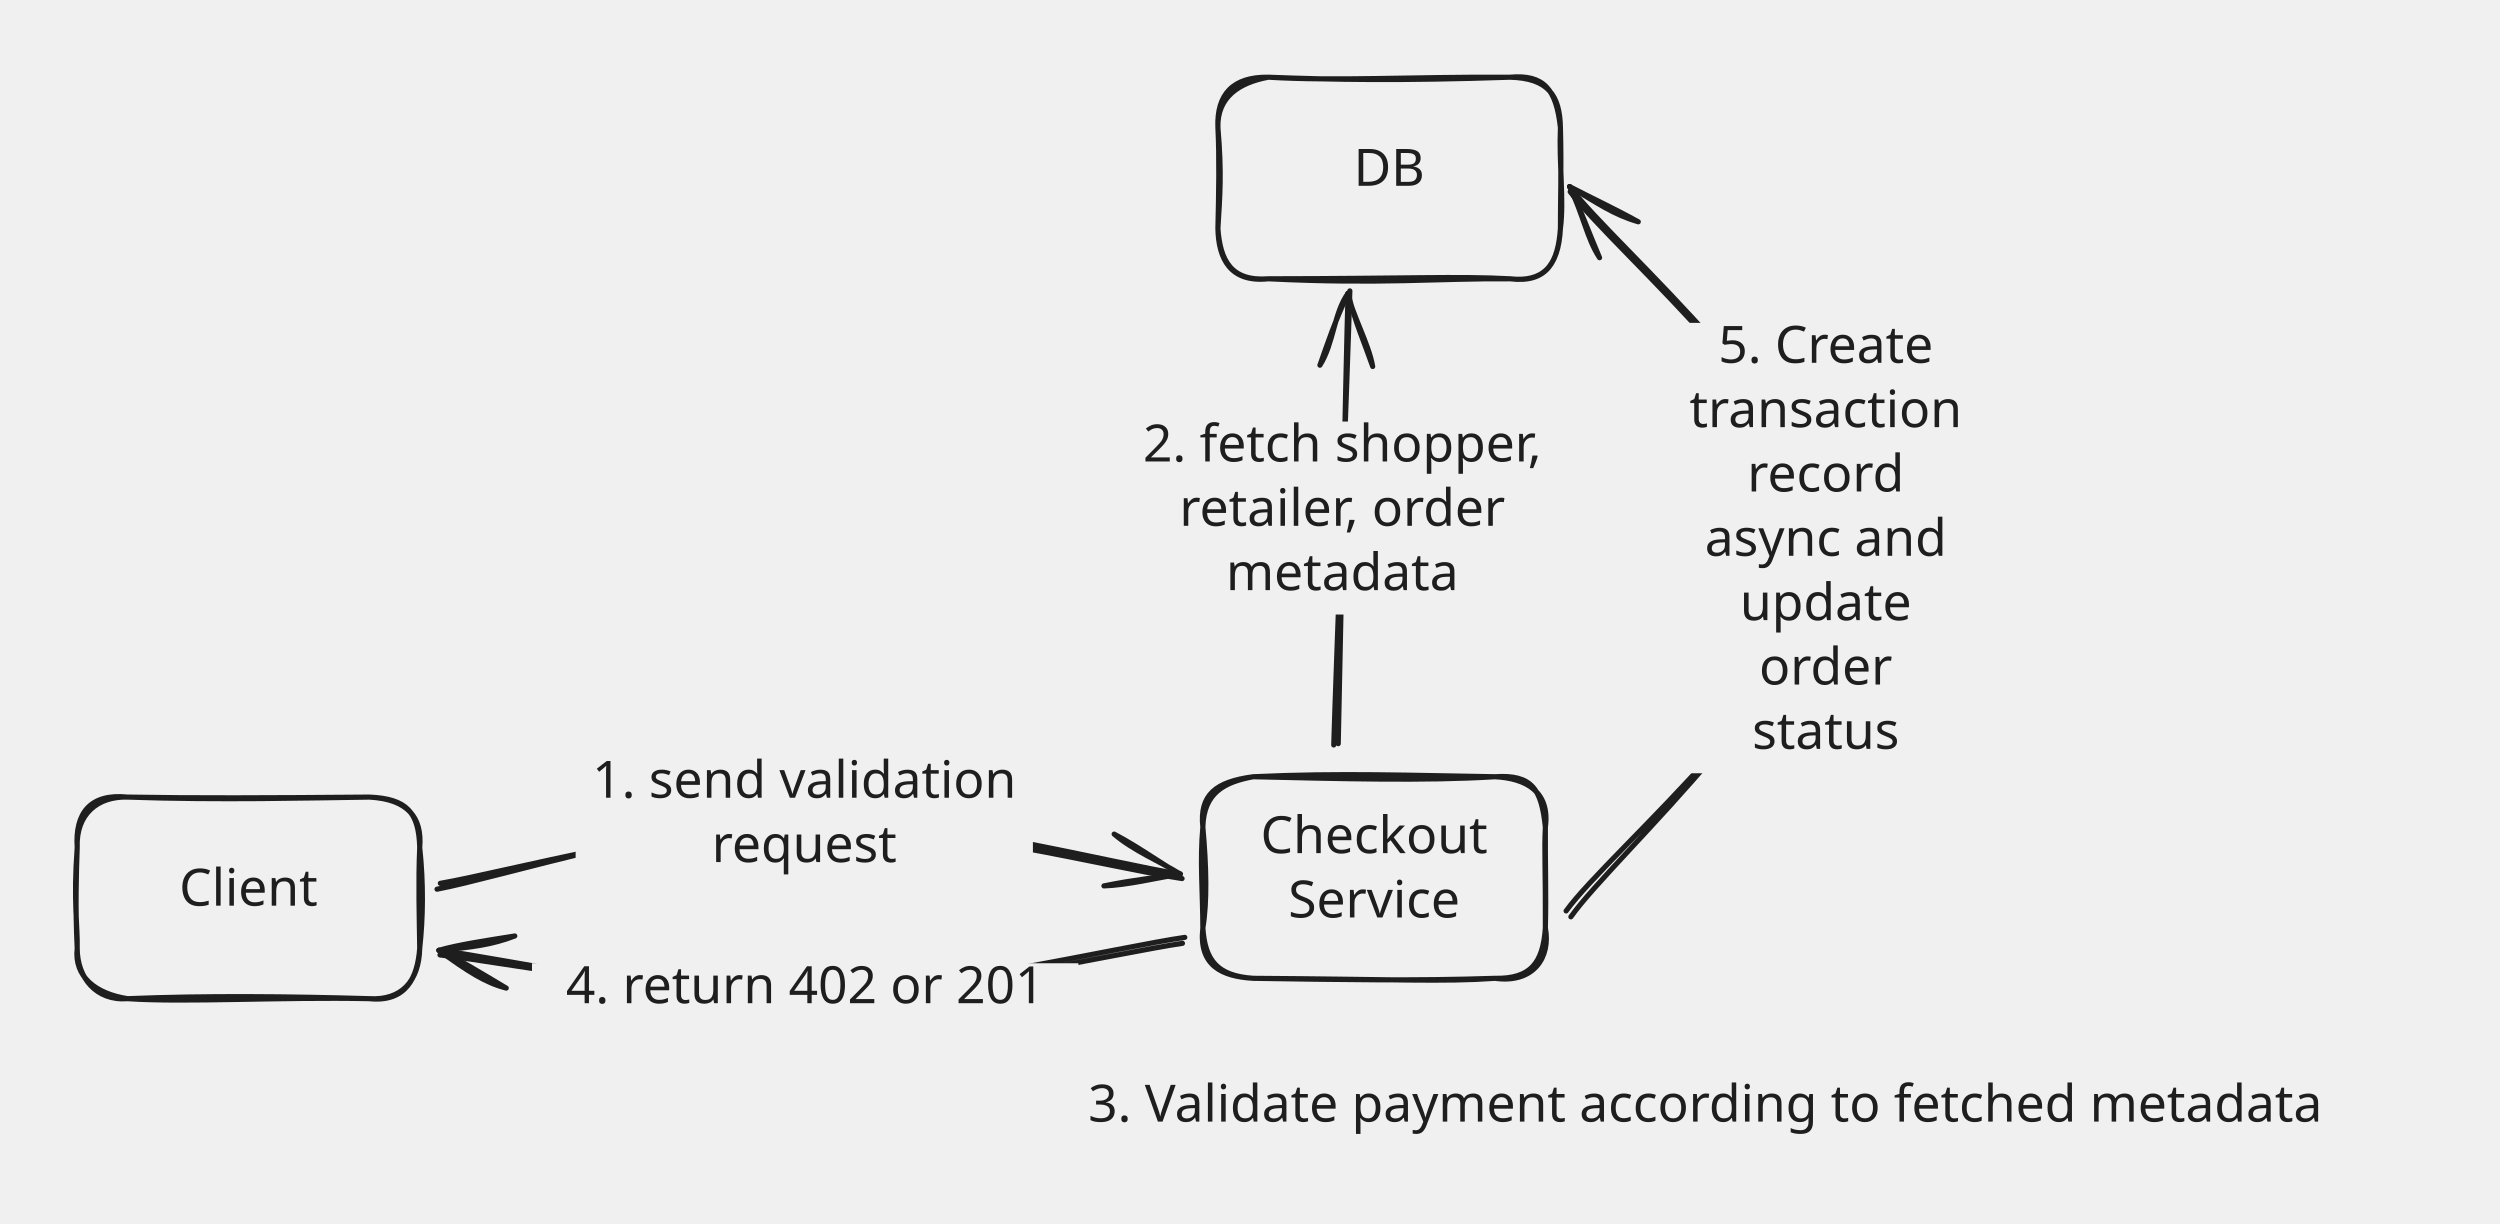
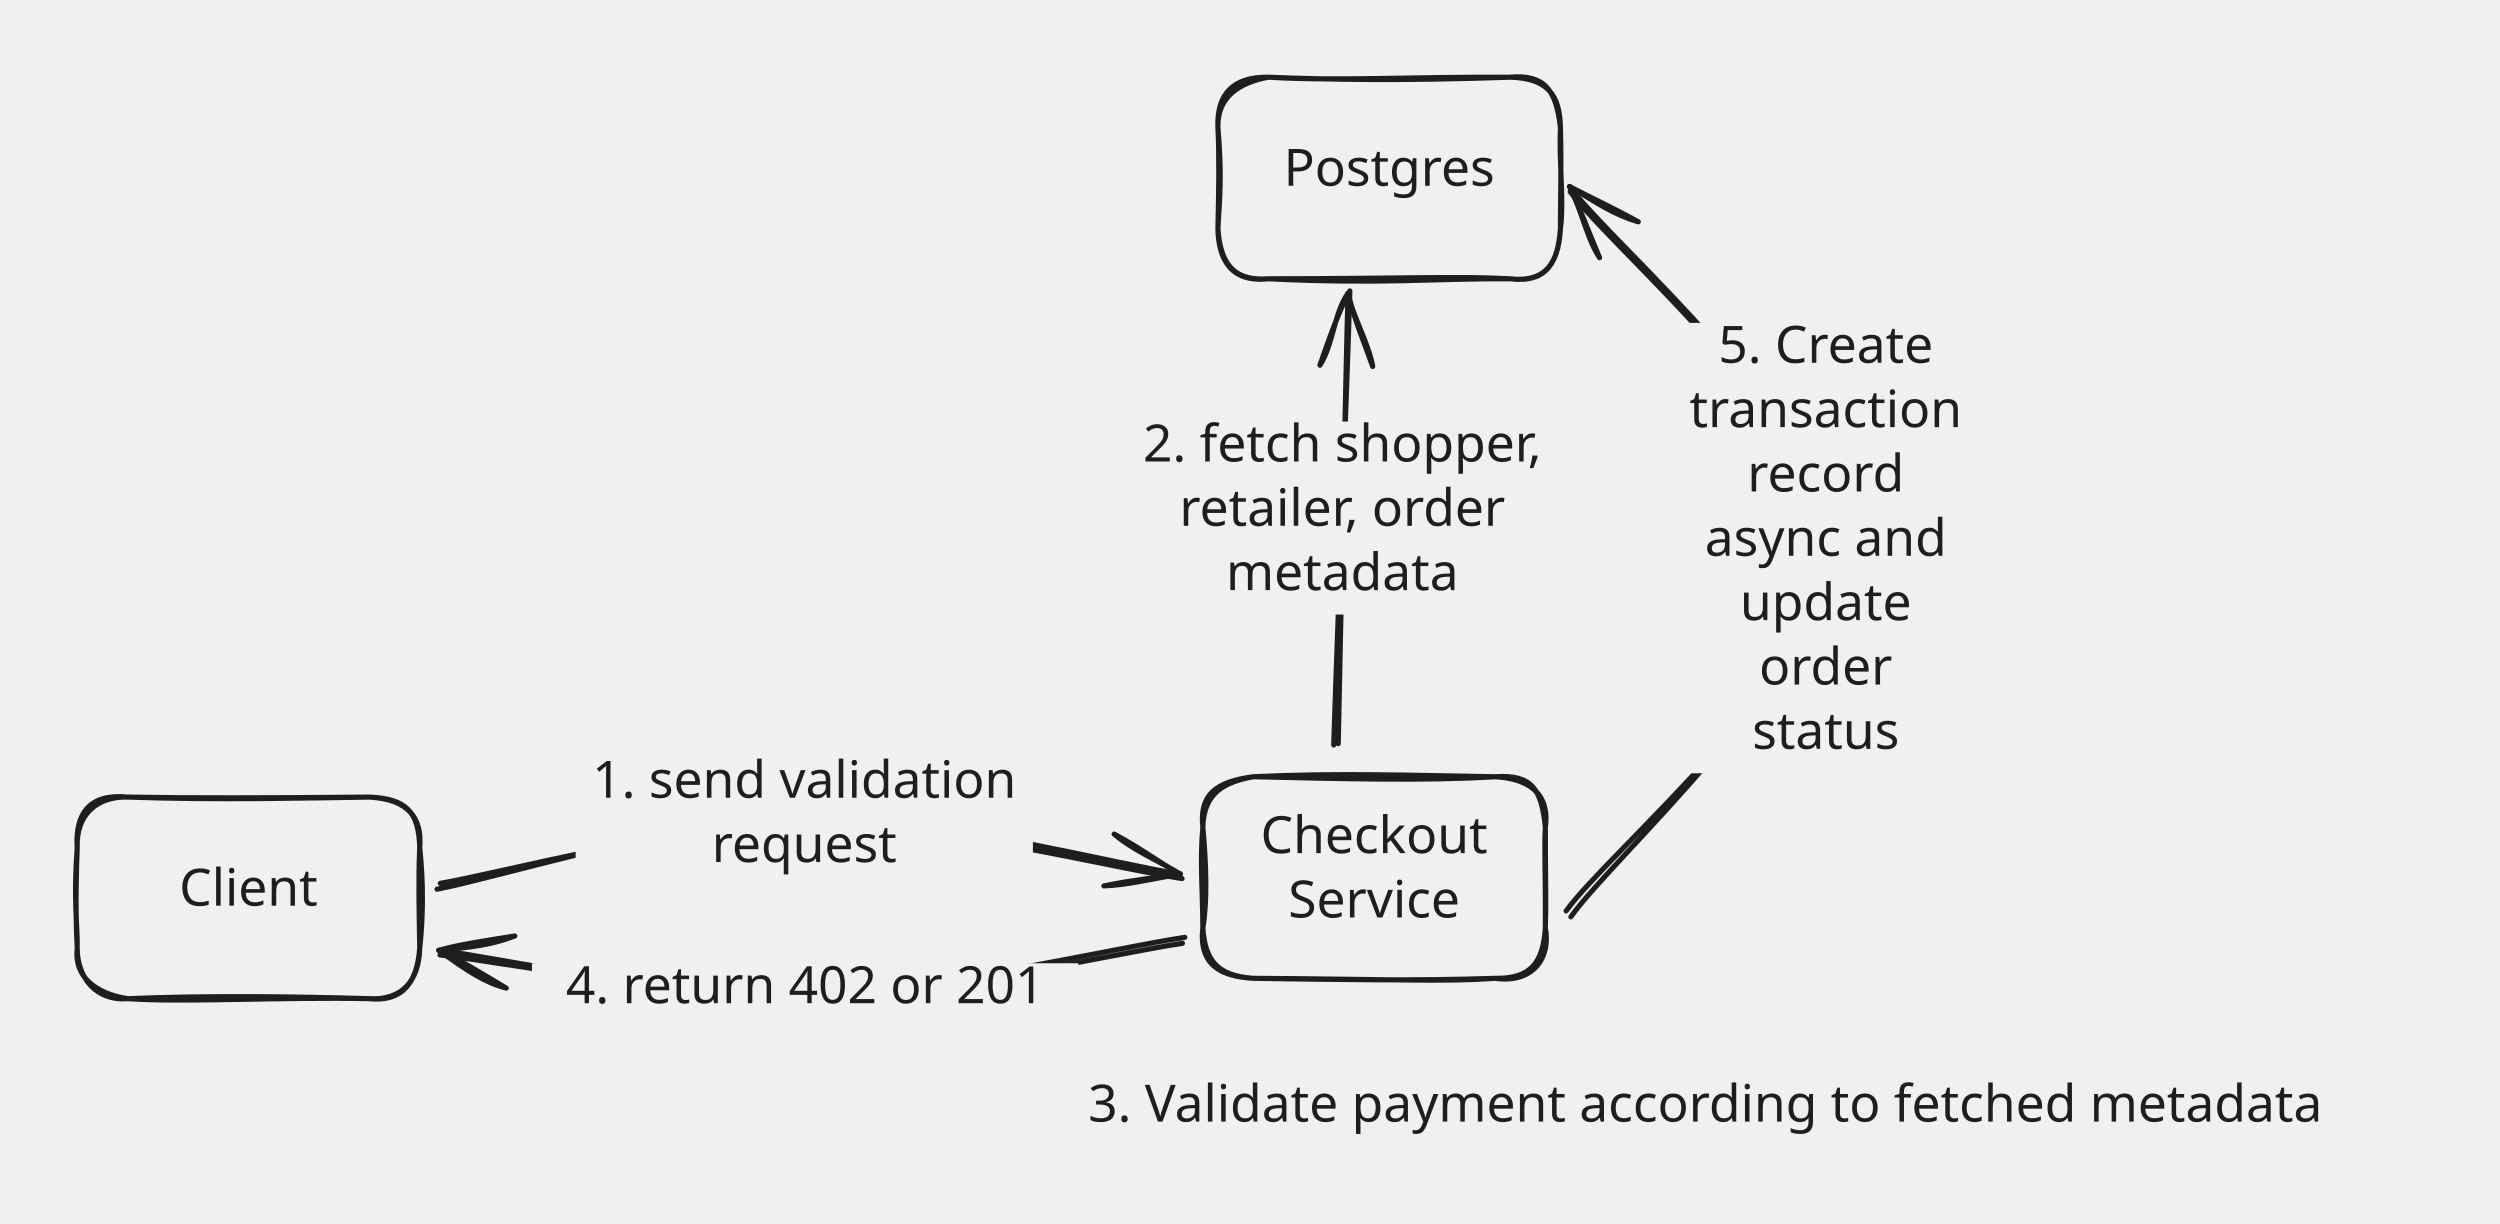
<svg xmlns="http://www.w3.org/2000/svg" version="1.1" viewBox="0 0 971.433 475.302" width="971.433" height="475.302">
  
-   eyJ2ZXJzaW9uIjoiMSIsImVuY29kaW5nIjoiYnN0cmluZyIsImNvbXByZXNzZWQiOnRydWUsImVuY29kZWQiOiJ4nN1bW1PbSFx1MDAxM33nV7j4XsPs3HoueUtMXHUwMDAyXHUwMDA0ctmQhMuyRcm2sFx1MDAxNWzJK8nctvLft0dcdTAwMDYk2bKxiVxy5lOqYjOSRq2ZPt2nz4z/XavV1tPrvr/+urbuXzW9btCKvcv1V679wo+TIFxu8Vx1MDAxNM/+TqJB3Myu7KRpP3n9x1x1MDAxZl6/T9pB2oiic9KMesPb/K7f88M0wVx1MDAwYv/Cv2u1f7P/XHUwMDBiXHUwMDBmiv1m6oXtrp/dkJ3Kn6XpaOOnKMxcdTAwMWXLlKbCWEbV/Vx1MDAxNUGyiY9L/Vx1MDAxNp4+87qJn59xTev9dz9/fnizuXtxunPRXHUwMDBmjv88Ulx1MDAwN0eQP/Us6Hb30+tuZlVcdTAwMTLhy+fnkjSOzv2DoJV27kag0D7prjhcdTAwMWG0O6GfuLdn961R32tcdTAwMDbptWuj+etccofgdS1vucK/Nlx1MDAxOCNWW6aZXHUwMDA2brlVxtyfdz1oXHUwMDAxhFx1MDAwMzCjrTHcsFHL6lE3ip1l/2O++5fb1vCa5200MGzdX5PGXpj0vVx1MDAxOOcrv+7y9p2ZXHUwMDEwhFx1MDAxYVx1MDAwM1Jcci3R91d0/KDdSZ0xhlxiPFx1MDAxOL+1XHUwMDA1cmP8bFKY0JJasCY305nQ32ll/vF3Plx1MDAxNbHX83fcLeGg2y2OZ9i6XHUwMDFkzzs/yj1J3Lb8yt/RXf9u1Fx1MDAwM4teWPLE1L/KX7zgN2pcdTAwMDO+XHUwMDFkXHUwMDFjN083bFx1MDAwMF8vePdG/Phwun5/3a9X1d1cdTAwMGVv3qD2QG2107T7dee4uX/AP/2ApPyUu+d7cVx1MDAxY13O2m/3+st2e/u80Vx1MDAxZaRduFaHl3V+czFbv7ff8uFcdTAwMWX0W95cdTAwMTA26GhUXHRluZGQXHUwMDAzq1x1MDAxYoTno3PRjZrnOdLWXG5cdTAwMDaPIbw0rlx1MDAwNXDLieCWYJVWis9cZu3qKVppaHNNgFx1MDAwMYKFXHUwMDFhK1x1MDAwMKQuXHUwMDAzWyHwOTNSSsMlZ3ZpwFx1MDAwNkmotVZcdTAwMDJVRoBcdTAwMTVcdTAwMWHGkT1cdTAwMGVlrilIy1x1MDAwNf19JJdOjEF2ipdqrUHJObw0typcbtP94MZNXG6npdb3Xi/oXpcmNXNfXHUwMDFjxXo3KFxyoGt/01xy2s6V15t4yo9LXp5cdTAwMDaYQe8v6Fx1MDAwNa1WMcc18WFeXHUwMDEw+vHOLLkpioN2XHUwMDEwet1vXHUwMDEzbMF397fvZouRwnw1vMR3Z7Nhm1xu06mJmEk52nqfiSXOhbRgZofrVeP7x+RcdTAwMWS8jVx1MDAwND/c+9k/tN7e3tZqw1VyIJJZrlxmXCKWU5ZHx1xmrohmIYU2XHUwMDE0MFNrw0bsWrE8rDHkSCpEPqcvIVx1MDAwZlx1MDAwM2xdNT+edeTh26Ob8OO7trTfXHUwMDBmnjtcdTAwMGYnjW9i8HG7flrn5++Prlx1MDAxYT9cdTAwMGa2XHUwMDFhg+fN71P7/bxccm/Ok883ffWm2TmKg93j4z27IN6gmVDK5lxmdUm8gXE22npcdTAwMWaLwFIhsSqYPVx1MDAxNlV71WrHXCIpiFx1MDAwMFx1MDAwMVx1MDAwNjO2XHUwMDBiSHkvWSySXGaZXHUwMDA1xWhEXHUwMDE5zkuhYlh0LLKaIDOx1CqlsTSpYlx1MDAwZZBbflx1MDAxN3woXHUwMDA2Jlx1MDAxMHJcdTAwMDE1wKOZg0HeMJef/iZz6PjN82iQ1k7CfT++XGKa/pJYxFx1MDAwM3l1jEXc2TVm1Ux8QvLH84lcIqNcdTAwMWTDsJJaS1Pgllx1MDAwZmF4V/GzuDPY/nxcdTAwMWPaXqtJ21x1MDAxNK5cdTAwMWIrjmGBw4rYpYprg1x1MDAxY9+UXHSFXHUwMDA0IMBcdTAwMTVcdTAwMTVMWslkQeVYRUKhLFx1MDAwM4mnX1x1MDAxNp+QV3tJc5tu9lx1MDAwNIX6XHUwMDFlnO5smcNcdTAwMWbPnff/XHUwMDBm8jOnYlwitlx1MDAxNdaywsJcdTAwMWP5uXqWVlx1MDAxYtuGXHUwMDEzLbnEjGgssLJk505mdYRcdTAwMWVH04KhLSjBwbZGMkHNzKU945jQXHUwMDE51jrPWdtcdTAwMWKuOFx1MDAxN3N46u9l6M23S8rIXHUwMDBmZKbRjFxctGNcdTAwMTE1/TBEVHHoQkZcdTAwMTlcdTAwMTXfjOSGKjO7sD69tlpJiDJuiNaIXG6htFx1MDAxMVx1MDAwNvInXHUwMDBm1TdLhHGFXHUwMDA0XHUwMDAwl1xullfOc2OI1Fx1MDAxNqOA1VxuXHUwMDE0r0KoJMJcbpOlZ8q1KsTOO8RcdTAwMDJcdTAwMDUn3ql8ylx1MDAxNph/+bLyb7Lf/+bvXHUwMDBl6vz0n41NXHUwMDE1XHUwMDFj9f5sfr2YT6fGYeGPUlx1MDAwMJPUi9O3QdhcbsJ2+a1vV6xmkeWyuNJcdTAwMWO4IcBIXHUwMDBiXFxzjv7CuKRMWV64qu31nVdcdTAwMTGFcVWbW4+jZmxg/bD1sE3TSX7BplxySjBcdTAwMTVLYOhd6Ddaq3GbXGZxplx1MDAxYaNcdTAwMDRwQDeDMZu6XpLWo14vSHHov0RBmI5cdTAwMGVxNpZvXFyk6fjemHPhO1x1MDAxNc+NhqS+67HsRH9cdTAwMTVcXIVcdTAwMTb9ht5///tV5dWYtUhcdTAwMTlG7thcdTAwMThH0ENcdTAwMWRNhGXWnyBguFx1MDAxMFRcdTAwMThGjWJWyry/teLn3MzJjDbeXHUwMDA1ZfQtjb4ze0lUXHKu1Y7JRlx1MDAxMCmoxU9cclxuqMnz/1DX4ERRVlxuklx1MDAwYi+GNIJcdTAwMTSJmaaKYkU0q6QhuFx1MDAwNSnV8zImdG7zdKshjNRcdTAwMTKEdu3C7Vx1MDAxMvBSdNXaSVx1MDAxOPv/XGb8ZFlrJFx1MDAwZtCMUS5VYeGYfYvQOSZyLDFcdTAwMTnNimLuYmp2ijW93FxcSThLxFx1MDAxMlx1MDAxMyDxNbNDjiyZMEEsplx1MDAxZMWXLVNKYjF4YlbmbommXHUwMDAy0UxLUr1QgpjSVMtFiJVPSKxcdTAwMGVPt/o3u7uM9r+39Pnuz73wsJ3MRayMdmrBXHUwMDEyidVcXCRGMiY51tJcdTAwMDY0Z1DBrNCVhKGcXHUwMDE5JMLDQvdx1Gp6tVaie5xJmslm3FxiSiWDMaOAXHUwMDE4zq2627hTYdNLolZcdTAwMTNA5I6Ne/wsiFx1MDAwNilcdTAwMThtzLVhYFx1MDAxMlx1MDAxM7OcXT+qXHUwMDA2w0pHTmEpUcaiL1thXHUwMDE1g/LWXHUwMDEwbCVcdTAwMDI9a/nrO45cclx1MDAxOWaNsFx1MDAxOMuxOihoXHUwMDA2uTY8vjWESbc3wy5idfnxbEhLKEjZy2ZDnNTO/LTZqSWdqN/341dcdTAwMTlcdTAwMTlC8tJ136O45cfY0sNcdTAwMTa001tcdTAwMTI/eoAjjPKjcZtHLVx1MDAxZbd3Jr6kpmtSXHUwMDEzl3Xp5CUhy9D7pOKzXHUwMDEzpvbH91x1MDAwN+fet5ZcdTAwMWZcdTAwMDU7m8lcdTAwMDerO4f7esVhbyjJXHUwMDEyitFCWW3y4XD3XHUwMDFi6Vx1MDAxMspS9WJghoC1is4sXHUwMDE1g9JSK1x1MDAwNXlcZnp6qFvOXHUwMDEw7k9cdTAwMDZ1QWo/hlx1MDAxNYVf63vXzsKa12xcImKQW9TSaFxiKr9VgZ5cdTAwMTLau/5ZOlx1MDAwNetp1J9cdTAwMDT00quNovo3zFuq4Kwnrlx0uTJbUj2H3jx9b8xKYlsyTVx1MDAwNJZAtFpvxoTvVlj1WI2yeL3ZXHUwMDEyXG5cdTAwMWNcdTAwMTE+pMp5js5hzog1XHUwMDE267KJ28ekdsvS7IXJzbBZ71x1MDAxZNZcdTAwMGY/NHpf9E+uO5vHp59cdTAwMGXmk5slTt0826KXWlx1MDAxNWHstYBcdTAwMTTNaiaZlKJw2Z226zQsdDrGXGZTskLbnakomkNcdTAwMDPnXG7QwzlcdTAwMDeN7oF1/ZhJ2inSTKDZXHUwMDFjOFx1MDAxODG+tv+SaqJcciZcdTAwMTUpqYTuXHUwMDE4w8+D3UxcdTAwMDSlO4BcZkNC3sta8XNuiXnK3jkmlMBidvZAXFxccqmVXHUwMDBlxFxiXHUwMDA0olx1MDAwNViuXHUwMDA0o5yzvHC/jcQ2K9uXX1xcccaJwOJcbjCaKlH67c40xkU5XHUwMDAzSZFcdTAwMWQ+J+PCqFJQwZfNuCRxlckgXHUwMDBla5hcdTAwMWWxNMFb2ZJKqFx1MDAwN5jFKNmabtlyXHUwMDE38NnkTTbovkJSOccmm+m7jlZcdTAwMTLImP5wSFx1MDAwNZXI/zFcdTAwMDbTcrWkjdv7QjHbcKmpLuxIWrhIQmlJjqmsnNCacaFEU5wjUdyQ9Vx1MDAxMmjUldhJ0529XHUwMDBmN19N45J9r/NcctmAuXahcadcdTAwMTDxXCJMnotGUWIpc4REuWVHgdmggkRpXHSYgdF2kFx1MDAxNrh+XHUwMDFjiZpZWUZmp5A8XHUwMDE4Lahym+WggthxopHQZVq4XHUwMDExVGv1sqVlhyBOTcX+UndsuEV9JcGw2Vx0XHUwMDE1Ylx1MDAxZmNCtVg9xOKC2Fx1MDAxNKNcdTAwMTOlaqtcdTAwMDFJuSqooFx1MDAwZv4qqlx1MDAxMlkrXHUwMDFkhLG0IJQySY3B4lxiQ3IpXGKDsMS6XHUwMDFmanP3c0Gql6hUI5my7qdcYkoxxVx1MDAxOa2qa9l4XHUwMDA0tlxugJV07ScnU5ppicnqychcdTAwMTSQWj320YSTMFx1MDAxYlGv6VbGnVrtNKKT0Euuw2bNXHUwMDBiW7WTcGjrSZipwSchRox0kCyJeT3AQEaZ11x1MDAwMl9jNpp2J2qv3Uadda/f38ee/Pugj75cdTAwMTO0bucjn771i8C/fDvdndduXHUwMDAzj4O4n6XzX2u//lx1MDAwM0KYXHUwMDFiSCJ9
+   eyJ2ZXJzaW9uIjoiMSIsImVuY29kaW5nIjoiYnN0cmluZyIsImNvbXByZXNzZWQiOnRydWUsImVuY29kZWQiOiJ4nN1bW1PbSFx1MDAxM33nV7j4XsPs3C95S0xcdTAwMDJcdTAwMDRIsiFcdJdli5JlYVx1MDAwYmxJK8nctvLft0dcdTAwMDZLsmRjXHUwMDEzXHUwMDFizKdUxWYkjVozfbpPn1x1MDAxOf+71misp7eRt/62se7duE7Pb8fO9fpcdTAwMWLbfuXFiVx1MDAxZlx1MDAwNnCKZn8n4SB2syu7aVx1MDAxYSVv//jDiVwi1PHTVlx1MDAxOF5cIjfsXHUwMDBmb/N6Xt9cdTAwMGLSXHUwMDA0LvxcdTAwMGL+bjT+zf4vPCj23NRcdDo9L7shO5U/S+Hxxs9hkD2WSIWZNlx1MDAwNMvRXHUwMDE1frJcdI9LvTacPnd6iZefsU3r0YeLi0/vNnevznauXCL/5M9jeXgs8qee+73eQXrby6xKQnj5/FxcksbhpXfot9Puw1xiXHUwMDE02ifdXHUwMDE1h4NON/BcdTAwMTL79mTUXHUwMDFhRo7rp7e2XHLnrzdcdTAwMWOCt4285Vx1MDAwNv7aIFx1MDAwNFx1MDAxOWWIXCJKUEON1Hp03vagmEBUXGKildGaajJuWTPshbG17H/Es/9y21qOe9lcdTAwMDFcdTAwMDOD9uiaNHaCJHJimK/8uuv7dyaMIay14HJoiVx1MDAxYV3R9fxON7XGaMTgIPTeXHUwMDE2kVx1MDAxYuNlk0KY4thcYqNzM61cdNFOO/OPv/OpiJ2+t2NvXHRcdTAwMDa9XnE8g/b9eD74Ue5J7L7lV/6O9vpcdTAwMGbjXHUwMDFlWPTCkiem3k3+4lx1MDAwNb+RXHUwMDFi4vvhiXu2YXzx7Yr27tjPT2fro+t+vanvdnjzXHUwMDA2Nodyq5OmvW87J+7BIf38UyTlpzw834nj8HrWfnu3X7c725etziDtiVt5dN2kd1ez9Xv/LVx1MDAxZu5B1HaGsFx1MDAwMUfDkklDNVx1MDAxNzmwen5wOT5cdTAwMTe90L3MkbZWMLiC8NK4XHUwMDE2wM0ngptcdTAwMGIjlZR0ZmjXT9FKQ5sqJIhcdTAwMDCwYG2YXHUwMDEwXFyVgS1cdTAwMDH4lGjOuaacXHUwMDEyszRgXHUwMDBijrAxhlx1MDAwYiw1XHUwMDEzhilRRXZcdTAwMTXKVGHBXHJl+PeRXFw6UYHsXHUwMDE0L1VKXHTJ5/DS3KowSFx1MDAwZvw7OylcdTAwMTSXWj86fb93W5rUzH1hXHUwMDE0mz2/NIC2/V3P71hXXnfhlFx1MDAxN5e8PPUhg44u6PvtdjHHufAwx1x1MDAwZrx4Z5bcXHUwMDE0xn7HXHUwMDBmnN73XHS2wLt721x1MDAwZrNFUGG+Wk7i2bPZsE2F6dRETDhcdTAwMWZvXHUwMDFkZWJcdTAwMGVzwY3Qs8P1pvVjP/kg3oeMXHUwMDFl7V1ER8bZ29tabbhyKlx1MDAxMCeGSlxyiKWY5NExgyugmXGmNFx1MDAxNpCplSZjdq1YXHUwMDFlVlx1MDAxMHI4Ziyf09eQh4XYunH3z7v86P3xXbD/ocPNj8OXzsNJ6ztcdTAwMWLsbzfPmvTy4/FN6+JwqzV42fw+td8v2+LdZfLlLpLv3O5x7O+enOyZXHUwMDA18Vx1MDAwNkWYlCZnqEviXHKEkvHWUSxcdTAwMTJcdTAwMDYzXHUwMDBlVcHssajeq1Y7XHUwMDE2cYaYYEJDxrZcdTAwMDEp7yWLRZxcdTAwMDCzwFx1MDAxMI0wgXkpVFxmi45FRiFgJlx1MDAwNlx1MDAxYilcdTAwMTWUJnXMQeSWP1x1MDAwNFx1MDAxZlxmgUkwvoBcdTAwMWHgycxBXHUwMDAzb5jLT3+TOXQ99zJcdTAwMWOkjdPgwIuvfNdbXHUwMDEyi3gkr1ZYxINdXHUwMDE1q2biXHUwMDEznD6dT1x1MDAxNFx1MDAxOW1cdTAwMDXDkivFdYFbPobhXUnP4+5g+8tJYPptXHUwMDE3d7C4ba04hlx1MDAxOVxmK2BcdTAwMTdLqjRwfF0mXHUwMDE0XFxcYiSoxIxww1x0L6hcdTAwMWOrSCikIYLD6dfFJ/jNXuJu480+w6K5J852tvTRz5fO+/9cdTAwMDf5mVI9XHTbnFx1MDAxYqzAVWaHdv0krTa0oaRmilxuhiUxXGYzWka2piirI1RcdTAwMTVNXHUwMDBihraWyD7FaKxcYtWmXHUwMDEwRKZU9oRCPidQ6rxgaVx1MDAwZiWUxFx1MDAwNVqz7Fx1MDAwNP01TNJO7CVLSsuPpKfxtFxctWZcdTAwMTHl/TBa1NHpgl+Mw1VzqrHUs2vs08uslYQrQFx1MDAwMymFtWBSaaZFXHUwMDE5rkpcdTAwMWHEtK0phKBcXIrlVfZUa8SVgYBglFx1MDAxNJLW6XBcdTAwMTBYXGbTWabG1GKkgl6BhdXxZD5lXHUwMDBiTMV0Wak4OYi+e7uDJj37Z2NT+sf9P91vV/NJ1jAs9EliYJI6cfreXHUwMDBm2n7QKb/1/eLVLFxuXVx1MDAxNmPcgVx1MDAxZFx1MDAwMoyIoIpS8Fx1MDAxN0I5JtLQwlVcdTAwMWQnsl6FJMRYpe89XHUwMDBl68rAekH7cZum8/2CTVx1MDAxYlx1MDAxOFEojFx1MDAwNVx1MDAwMe9cdTAwMDK/UUpWbdLImqq1ZFx1MDAwMnKXYaJiU89J0mbY7/spXGb919BcdTAwMGbS8SHOxvKdjTRdz6k4XHUwMDE3vFPx3HhIimyPZSf6q+AquOg3ePT97ze1V0NcdTAwMDZDZVx1MDAxONljo4qgxzqaXGLLrD+GhKZcZpK8JlhDuuc872+t+Dk3iZrIocC3XHUwMDE0+M7sXHUwMDE0qlx1MDAxZVxcq1x1MDAxZJM1Q5xhXHUwMDAzn0pIgTUrXHUwMDA3ZU6RxKRcdTAwMTQkXHUwMDE3Xlx1MDAxNylcdTAwMDApsCeFJYbiaFZ1g1EjOJcvyZ4kRFx1MDAxNKOfb2GEoEZcdTAwMDLQblxc2VxyXHUwMDAzTlxurto4XHJi75+BlyxrueRcdTAwMTGaMc6oaiys2LdcYsljXCLHYpPRLDHkLlwiZ6dY0yvPlYQzXHUwMDA3LFx1MDAxMVx1MDAwNnWfXHUwMDFjXHUwMDFlfGz1hDBkIO1IumzFkiNcdTAwMDPBXHUwMDEzsjK1qzU1iCaKo/o1XHUwMDEzwJTCii9Ct3xGYnV0tlx1MDAxNd3t7lx1MDAxMlx1MDAxY/1oq8vdi73gqJPMRay0ssLBXHUwMDEyidVcXCSGXHUwMDEzwqlcdTAwMTJaXHUwMDBiRYmoYVbgSkxD7aiBXGLrbDn7adRqes1WonuUcJwpaFQzjDlcdTAwMTFcdTAwMTWjXHUwMDA00pRcdTAwMWH5sIenxqbXRK0mgMhcdTAwMWVcdTAwMWIj/CyIXHUwMDA2STHemMvEgnBIzHz2pZ56MKx05GRcdTAwMDYjqVxy+LJhRlx1MDAxMlHeJVx1MDAwMq2IgWctf6nHsiFNjGZcdTAwMDZiOVRcdTAwMDd1WpKq7lx1MDAxMiHcbtMwi1hofjpcdTAwMWJSXFxcdTAwMTRU7WWzIYpcdTAwMWHnXup2XHUwMDFiSTeMXCIvfpORISAvPfs9jNteXGYtfWhcdTAwMDE7nSXxo0c4wjg/qto8bnHV3pn4kpyuSU1cXOHFk1eHXGZcdTAwMDHv45LOTpg6+1x1MDAxZlx1MDAwZi+d720v9Hc2k09GdY9cdTAwMGXUisNeY5QlXHUwMDE0rZg0SufDYe/X3CaUpUrHgmgkjJF41lxyYVCMKa6kXHUwMDE0eVxmen6oXHUwMDFiSlx1MDAwMO7PXHUwMDA2dYZcdTAwMWE/h1x1MDAxNYXXiJxba2HDcV1AXGZwi0ZcdTAwMWFcdTAwMGVB5bVr0FNCe887T6dgPVxyo0lAL73aOKp/w7ylXG7Oio03jvRmXHUwMDFirLGaQ2+evk1mJbHNiUJcZkogXFyvN0PCt4utqlKjLF5vNlxiXHUwMDBiXG5cYlx1MDAxZlLlPEfnMCfIaFx1MDAwM3XZxJ1kXFzZXHUwMDE1avLK5Gax2excdTAwMWY1jz61+l/VXHUwMDA1Vd3Nk7PPh/PJzVx1MDAxY6Zunlx1MDAxZNJLrYog9lx1MDAxYVx1MDAwMVx1MDAxNM0owlx056xw2YO2azUscDpCNJG8RtudqSiaQ1x1MDAwM6dSgIdTKlx1MDAxNLhcdTAwMDfU9Vx1MDAxNZOUVaRcdFx1MDAwM7OpoEKz6jL/a6qJNlxil6ikXHUwMDEy2qOCn0e7mVxiSntcYjRcZlx0eS9rxc+5JeYp2+hcYpNcZorZ2Vx1MDAwM3E9pFY6XHUwMDEwXHUwMDAzXHUwMDEwkGLCUMlcYqaU5IX7fSQ2Wdm+/OKKXHUwMDEyilx1MDAxOFx1MDAxNFdcdTAwMDKiqWSln/FMY1xcmFx1MDAxMsExsMOXZFxcXHUwMDEwVVxuKviyXHUwMDE5XHUwMDE3R7YyXHUwMDE5xEFcdTAwMDPSI5QmcCtZUlx09Vxis1x1MDAxOCdb0y1b7lx1MDAwMj6ZSKhcYrgv45jPsVx1MDAxZnb6XHUwMDA2pJVcdTAwMDQypD9kt9tw4P9cdTAwMTCDcblaUlBLXHUwMDExhiHbUK6wwmzMrlx1MDAwNYokXHUwMDE4l+SY2spcdKypXG4lXG7DXHUwMDFjseLerNdAo27YTpru7H26+6Zb1+RHk27wlphrQ1x1MDAxYbVcblx1MDAxMS3C5KVoXHUwMDE0Rlx1MDAwNlx1MDAxM0tIpF12ZJBccmpIlOJcdTAwMDIyMNguuFx1MDAxMVQ9jUTNrCxcdTAwMDOzk0BcdTAwMWW0Ylx1MDAxOKibXHL2VWJHkVx1MDAwMkKXaeGaYaXk65aWLYIo1jVbTe2xYVx1MDAxN/UlXHUwMDE3msxOqFx1MDAwMPtcdTAwMTBcdTAwMTPqxeohXHUwMDE2XHUwMDE3xKZcYp4oVVx1MDAxYiWAlMuCXG766Fx1MDAwZqRqkbXSQVx1MDAxOEpcdTAwMGKEMeFYayiOICSXgrBgXHUwMDA2XHUwMDE5+5ttan85iNVcdTAwMTKVaiBTxv4qQUpcIinBdXUtqUZgI4UgJV37+Xc9XHUwMDEyxSFZPVx1MDAxYplcdTAwMTKo0Yw9MOE0yEbUce3KuFWrrUZ0XHUwMDFhOMlt4DacoN04XHKGtp5cdTAwMDaZXHUwMDFhfFx1MDAxYUDESFx1MDAwN8vaLvlcYlx1MDAwM1x1MDAxOWdeXHUwMDBifI3ZaNqDqL12XHUwMDFmddadKDqAnrxR0Fx1MDAwN9/x2/fzkU/f+pXvXb+f7s5r94HHQtzL0vmvtV//XHUwMDAxrFx1MDAxNyC6In0=
  <defs>
    <style class="style-fonts">
      @font-face {
        font-family: "Virgil";
        src: url("https://unpkg.com/@excalidraw/excalidraw@undefined/dist/excalidraw-assets/Virgil.woff2");
      }
      @font-face {
        font-family: "Cascadia";
        src: url("https://unpkg.com/@excalidraw/excalidraw@undefined/dist/excalidraw-assets/Cascadia.woff2");
      }
      @font-face {
        font-family: "Assistant";
        src: url("https://unpkg.com/@excalidraw/excalidraw@undefined/dist/excalidraw-assets/Assistant-Regular.woff2");
      }
    </style>
  </defs>
  <rect x="0" y="0" width="971.433" height="475.302" fill="transparent" />
  <g stroke-linecap="round" transform="translate(30 309.7292) rotate(0 66.54427 39.16666)">
    <path d="M19.58 0 C55.2 1.24, 90.25 0.3, 113.51 0 M19.58 0 C45.95 0.44, 72.46 0.33, 113.51 0 M113.51 0 C128.44 0.8, 134.11 7.87, 133.09 19.58 M113.51 0 C128.16 0.59, 132.74 6.01, 133.09 19.58 M133.09 19.58 C134.59 33.43, 134.39 47.21, 133.09 58.75 M133.09 19.58 C132.49 32.94, 132.94 47.12, 133.09 58.75 M133.09 58.75 C132.81 71.47, 126.1 79.07, 113.51 78.33 M133.09 58.75 C132.26 70.03, 127.84 79.84, 113.51 78.33 M113.51 78.33 C79.02 77.62, 41.76 79.84, 19.58 78.33 M113.51 78.33 C82.62 77.44, 50.04 77.11, 19.58 78.33 M19.58 78.33 C7.24 76.42, -1.3 69.81, 0 58.75 M19.58 78.33 C7.26 79.32, -0.01 70.06, 0 58.75 M0 58.75 C0.21 50.26, -1.56 40.61, 0 19.58 M0 58.75 C-0.81 42.74, -0.32 29.04, 0 19.58 M0 19.58 C-0.89 6.35, 4.91 -1.5, 19.58 0 M0 19.58 C-0.51 6.55, 8.02 -0.36, 19.58 0" stroke="#1e1e1e" stroke-width="2" fill="none" />
  </g>
  <g transform="translate(69.4943 336.3958) rotate(0 27.04997 12.5)">
    <text x="27.05" y="0" font-family="Virgil, Segoe UI Emoji" font-size="20px" fill="#1e1e1e" text-anchor="middle" style="white-space: pre;" direction="ltr" dominant-baseline="text-before-edge">Client</text>
  </g>
  <g stroke-linecap="round" transform="translate(467.3984 301.8177) rotate(0 66.54427 39.16666)">
    <path d="M19.58 0 C52.96 -1.58, 82.73 -0.46, 113.51 0 M19.58 0 C53.23 0.75, 86.36 1.69, 113.51 0 M113.51 0 C125.53 0.62, 134.95 5.7, 133.09 19.58 M113.51 0 C128.01 -0.97, 131.55 4.88, 133.09 19.58 M133.09 19.58 C132.61 28.25, 133.19 36.91, 133.09 58.75 M133.09 19.58 C132.99 32.53, 133.45 45.87, 133.09 58.75 M133.09 58.75 C132.16 72.38, 127.38 78.58, 113.51 78.33 M133.09 58.75 C135.24 70.04, 128.64 80.44, 113.51 78.33 M113.51 78.33 C82.7 79.36, 52.95 78.84, 19.58 78.33 M113.51 78.33 C93.91 79.76, 73.77 78.68, 19.58 78.33 M19.58 78.33 C5.73 77.39, 0.84 71.51, 0 58.75 M19.58 78.33 C7.41 77.63, -1.69 73.46, 0 58.75 M0 58.75 C1.7 48.76, 1.38 34.78, 0 19.58 M0 58.75 C-0.04 45.11, -1.21 32.49, 0 19.58 M0 19.58 C-1.38 7.03, 4.93 1.94, 19.58 0 M0 19.58 C0.34 6.12, 8.43 2.08, 19.58 0" stroke="#1e1e1e" stroke-width="2" fill="none" />
  </g>
  <g transform="translate(485.3328 315.9844) rotate(0 48.60995 25)">
    <text x="48.61" y="0" font-family="Virgil, Segoe UI Emoji" font-size="20px" fill="#1e1e1e" text-anchor="middle" style="white-space: pre;" direction="ltr" dominant-baseline="text-before-edge">Checkout </text>
    <text x="48.61" y="25" font-family="Virgil, Segoe UI Emoji" font-size="20px" fill="#1e1e1e" text-anchor="middle" style="white-space: pre;" direction="ltr" dominant-baseline="text-before-edge">Service</text>
  </g>
  <g stroke-linecap="round" transform="translate(473.2474 30) rotate(0 66.54427 39.16666)">
    <path d="M19.58 0 C46.21 1.57, 73.89 -0.18, 113.51 0 M19.58 0 C44.56 0.97, 71 1.43, 113.51 0 M113.51 0 C126.66 -1.15, 131.46 4.6, 133.09 19.58 M113.51 0 C128.29 0.38, 132.86 7.01, 133.09 19.58 M133.09 19.58 C132.49 33.51, 134.53 47.92, 133.09 58.75 M133.09 19.58 C133.54 35.51, 133.03 50.31, 133.09 58.75 M133.09 58.75 C132.24 71.61, 128.01 80.13, 113.51 78.33 M133.09 58.75 C132.33 73.96, 125.94 79.72, 113.51 78.33 M113.51 78.33 C85.85 78.1, 63.35 80.49, 19.58 78.33 M113.51 78.33 C93.33 77.26, 73.7 78.27, 19.58 78.33 M19.58 78.33 C5.05 79.43, 0.86 71.16, 0 58.75 M19.58 78.33 C4.76 79.92, 0.19 70.46, 0 58.75 M0 58.75 C0.77 46.18, 1.54 37.33, 0 19.58 M0 58.75 C0.32 45.18, 0.59 31.07, 0 19.58 M0 19.58 C-0.53 6.58, 5.86 -0.21, 19.58 0 M0 19.58 C-0.33 7.64, 8.25 2.14, 19.58 0" stroke="#1e1e1e" stroke-width="2" fill="none" />
  </g>
-   <g transform="translate(524.7217 56.66666) rotate(0 15.06999 12.5)">
-     <text x="15.07" y="0" font-family="Virgil, Segoe UI Emoji" font-size="20px" fill="#1e1e1e" text-anchor="middle" style="white-space: pre;" direction="ltr" dominant-baseline="text-before-edge">DB</text>
+   <g transform="translate(496.3517 56.66666) rotate(0 43.43995 12.5)">
+     <text x="43.44" y="0" font-family="Virgil, Segoe UI Emoji" font-size="20px" fill="#1e1e1e" text-anchor="middle" style="white-space: pre;" direction="ltr" dominant-baseline="text-before-edge">Postgres</text>
  </g>
  <g mask="url(#mask--09W6GgttlRIZcSW2NV5s)" stroke-linecap="round">
    <g transform="translate(170.75 343.8575) rotate(0 144.2396 -12.19693)">
      <path d="M0.35 -0.62 C24.05 -4.65, 94.53 -23.88, 142.57 -24.19 C190.61 -24.5, 264.06 -6.07, 288.57 -2.47 M-0.93 1.66 C22.65 -2.75, 93.91 -25.23, 142.04 -26.21 C190.17 -27.19, 263.71 -7.82, 287.85 -4.23" stroke="#1e1e1e" stroke-width="2" fill="none" />
    </g>
    <g transform="translate(170.75 343.8575) rotate(0 144.2396 -12.19693)">
      <path d="M258.21 0.38 C267.01 0.11, 278.22 -2.61, 287.85 -4.23 M258.21 0.38 C269.99 -2.06, 280.63 -3.1, 287.85 -4.23" stroke="#1e1e1e" stroke-width="2" fill="none" />
    </g>
    <g transform="translate(170.75 343.8575) rotate(0 144.2396 -12.19693)">
      <path d="M262.18 -19.75 C269.66 -13.33, 279.55 -9.37, 287.85 -4.23 M262.18 -19.75 C272.6 -14.26, 281.68 -7.38, 287.85 -4.23" stroke="#1e1e1e" stroke-width="2" fill="none" />
    </g>
  </g>
  <mask id="mask--09W6GgttlRIZcSW2NV5s">
    <rect x="0" y="0" fill="#fff" width="559.229" height="468.251" />
    <rect x="223.676" y="294.464" fill="#000" width="177.68" height="50" opacity="1" />
  </mask>
  <g transform="translate(223.6757 294.4636) rotate(0 90.895 37.10257)">
    <text x="88.84" y="0" font-family="Virgil, Segoe UI Emoji" font-size="20px" fill="#1e1e1e" text-anchor="middle" style="white-space: pre;" direction="ltr" dominant-baseline="text-before-edge">1. send validation </text>
    <text x="88.84" y="25" font-family="Virgil, Segoe UI Emoji" font-size="20px" fill="#1e1e1e" text-anchor="middle" style="white-space: pre;" direction="ltr" dominant-baseline="text-before-edge">request</text>
  </g>
  <g mask="url(#mask-sbT3uMHC_C2kFYxbjWGbu)" stroke-linecap="round">
    <g transform="translate(519.1146 288.4375) rotate(0 2.463562 -87.14062)">
      <path d="M-0.86 1.04 C-0.03 -28.2, 4.61 -146.19, 5.4 -175.41 M0.89 0.53 C1.57 -28.59, 3.81 -145.55, 4.7 -174.46" stroke="#1e1e1e" stroke-width="2" fill="none" />
    </g>
    <g transform="translate(519.1146 288.4375) rotate(0 2.463562 -87.14062)">
      <path d="M14.28 -146.03 C12.82 -154.78, 6.03 -166.78, 4.7 -174.46 M14.28 -146.03 C11.15 -155.06, 7.53 -163.03, 4.7 -174.46" stroke="#1e1e1e" stroke-width="2" fill="none" />
    </g>
    <g transform="translate(519.1146 288.4375) rotate(0 2.463562 -87.14062)">
      <path d="M-6.23 -146.53 C-0.86 -154.96, -0.82 -166.8, 4.7 -174.46 M-6.23 -146.53 C-3.18 -155.2, -0.63 -163.03, 4.7 -174.46" stroke="#1e1e1e" stroke-width="2" fill="none" />
    </g>
  </g>
  <mask id="mask-sbT3uMHC_C2kFYxbjWGbu">
    <rect x="0" y="0" fill="#fff" width="624.042" height="562.719" />
    <rect x="432.668" y="163.797" fill="#000" width="177.82" height="75" opacity="1" />
  </mask>
  <g transform="translate(432.6682 163.7969) rotate(0 88.71783 37.4548)">
    <text x="88.91" y="0" font-family="Virgil, Segoe UI Emoji" font-size="20px" fill="#1e1e1e" text-anchor="middle" style="white-space: pre;" direction="ltr" dominant-baseline="text-before-edge">2. fetch shopper, </text>
    <text x="88.91" y="25" font-family="Virgil, Segoe UI Emoji" font-size="20px" fill="#1e1e1e" text-anchor="middle" style="white-space: pre;" direction="ltr" dominant-baseline="text-before-edge">retailer, order </text>
    <text x="88.91" y="50" font-family="Virgil, Segoe UI Emoji" font-size="20px" fill="#1e1e1e" text-anchor="middle" style="white-space: pre;" direction="ltr" dominant-baseline="text-before-edge">metadata</text>
  </g>
  <g transform="translate(422.8335 420.3021) rotate(0 259.2998 12.5)">
    <text x="0" y="0" font-family="Virgil, Segoe UI Emoji" font-size="20px" fill="#1e1e1e" text-anchor="start" style="white-space: pre;" direction="ltr" dominant-baseline="text-before-edge">3. Validate payment according to fetched metadata</text>
  </g>
  <g mask="url(#mask-lyPHgHkbgutl5y6XwC2zv)" stroke-linecap="round">
    <g transform="translate(459.3438 364.8073) rotate(0 -144.526 10.99478)">
      <path d="M1.04 -0.57 C-23.14 2.89, -97.22 20.33, -145.46 21.47 C-193.7 22.61, -264.59 9.01, -288.38 6.26 M0.13 1.74 C-24.1 5.3, -97.73 22.29, -145.88 22.74 C-194.03 23.19, -265.18 7.25, -288.79 4.46" stroke="#1e1e1e" stroke-width="2" fill="none" />
    </g>
    <g transform="translate(459.3438 364.8073) rotate(0 -144.526 10.99478)">
      <path d="M-259.31 -1.11 C-268.21 2.33, -276.09 3.28, -288.79 4.46 M-259.31 -1.11 C-270.55 0.68, -281.8 2.37, -288.79 4.46" stroke="#1e1e1e" stroke-width="2" fill="none" />
    </g>
    <g transform="translate(459.3438 364.8073) rotate(0 -144.526 10.99478)">
      <path d="M-262.63 19.14 C-270.75 17.08, -277.73 12.55, -288.79 4.46 M-262.63 19.14 C-272.73 13.13, -282.7 7, -288.79 4.46" stroke="#1e1e1e" stroke-width="2" fill="none" />
    </g>
  </g>
  <mask id="mask-lyPHgHkbgutl5y6XwC2zv">
    <rect x="0" y="0" fill="#fff" width="848.396" height="486.797" />
    <rect x="206.715" y="374.297" fill="#000" width="212.32" height="25" opacity="1" />
  </mask>
  <g transform="translate(206.7151 374.2969) rotate(0 108.7529 1.599562)">
    <text x="106.16" y="0" font-family="Virgil, Segoe UI Emoji" font-size="20px" fill="#1e1e1e" text-anchor="middle" style="white-space: pre;" direction="ltr" dominant-baseline="text-before-edge">4. return 402 or 201</text>
  </g>
  <g mask="url(#mask-OH5AksOzp6AchYriKZZL9)" stroke-linecap="round">
    <g transform="translate(609.2322 354.6042) rotate(0 50.04684 -140.375)">
      <path d="M-0.68 -0.64 C16.15 -24.1, 101.02 -94.25, 101.28 -140.83 C101.54 -187.41, 17.99 -256.97, 0.9 -280.1 M1.17 1.65 C17.9 -22.15, 100.98 -95.23, 100.89 -142.52 C100.81 -189.82, 17.75 -258.93, 0.67 -282.11" stroke="#1e1e1e" stroke-width="2" fill="none" />
    </g>
    <g transform="translate(609.2322 354.6042) rotate(0 50.04684 -140.375)">
      <path d="M27.36 -268.42 C17.61 -271.25, 11.33 -275.8, 0.67 -282.11 M27.36 -268.42 C17.42 -273.91, 8.96 -277.76, 0.67 -282.11" stroke="#1e1e1e" stroke-width="2" fill="none" />
    </g>
    <g transform="translate(609.2322 354.6042) rotate(0 50.04684 -140.375)">
      <path d="M12.32 -254.46 C7.48 -261.75, 6.1 -270.85, 0.67 -282.11 M12.32 -254.46 C7.84 -265.03, 4.69 -273.82, 0.67 -282.11" stroke="#1e1e1e" stroke-width="2" fill="none" />
    </g>
  </g>
  <mask id="mask-OH5AksOzp6AchYriKZZL9">
    <rect x="0" y="0" fill="#fff" width="809.555" height="735.354" />
    <rect x="652.981" y="125.458" fill="#000" width="112.92" height="175" opacity="1" />
  </mask>
  <g transform="translate(652.9806 125.4584) rotate(0 6.5525 88.91593)">
    <text x="56.46" y="0" font-family="Virgil, Segoe UI Emoji" font-size="20px" fill="#1e1e1e" text-anchor="middle" style="white-space: pre;" direction="ltr" dominant-baseline="text-before-edge">5. Create</text>
    <text x="56.46" y="25" font-family="Virgil, Segoe UI Emoji" font-size="20px" fill="#1e1e1e" text-anchor="middle" style="white-space: pre;" direction="ltr" dominant-baseline="text-before-edge">transaction</text>
    <text x="56.46" y="50" font-family="Virgil, Segoe UI Emoji" font-size="20px" fill="#1e1e1e" text-anchor="middle" style="white-space: pre;" direction="ltr" dominant-baseline="text-before-edge">record</text>
    <text x="56.46" y="75" font-family="Virgil, Segoe UI Emoji" font-size="20px" fill="#1e1e1e" text-anchor="middle" style="white-space: pre;" direction="ltr" dominant-baseline="text-before-edge">async and </text>
    <text x="56.46" y="100" font-family="Virgil, Segoe UI Emoji" font-size="20px" fill="#1e1e1e" text-anchor="middle" style="white-space: pre;" direction="ltr" dominant-baseline="text-before-edge">update</text>
    <text x="56.46" y="125" font-family="Virgil, Segoe UI Emoji" font-size="20px" fill="#1e1e1e" text-anchor="middle" style="white-space: pre;" direction="ltr" dominant-baseline="text-before-edge">order</text>
    <text x="56.46" y="150" font-family="Virgil, Segoe UI Emoji" font-size="20px" fill="#1e1e1e" text-anchor="middle" style="white-space: pre;" direction="ltr" dominant-baseline="text-before-edge">status</text>
  </g>
</svg>
